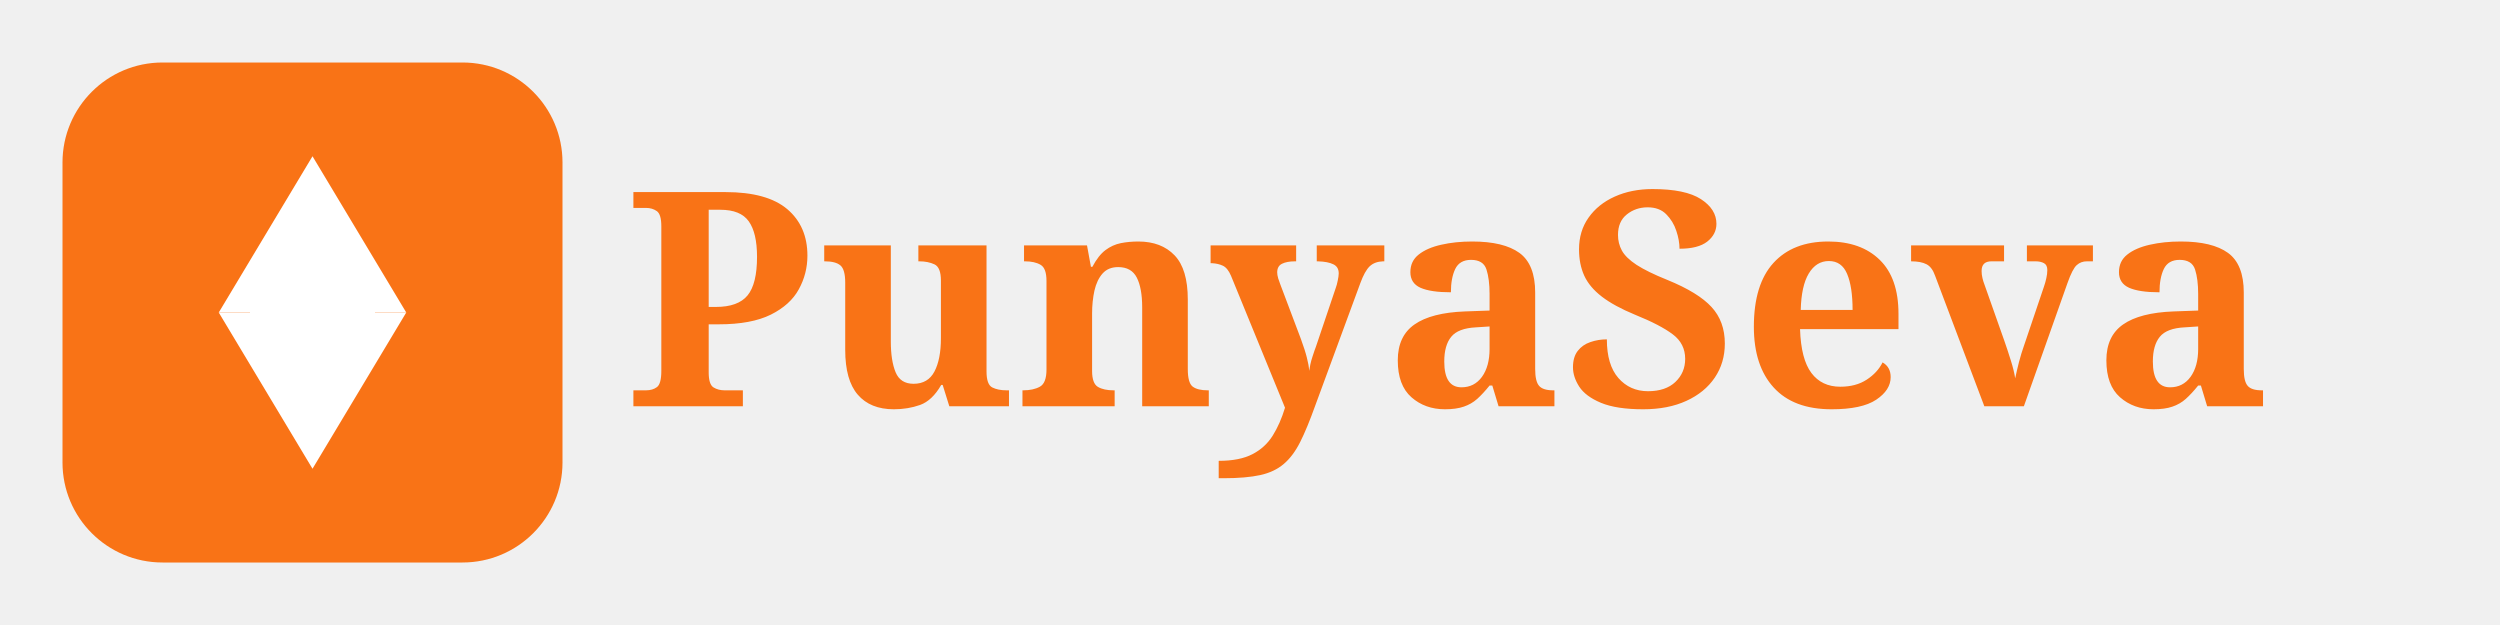
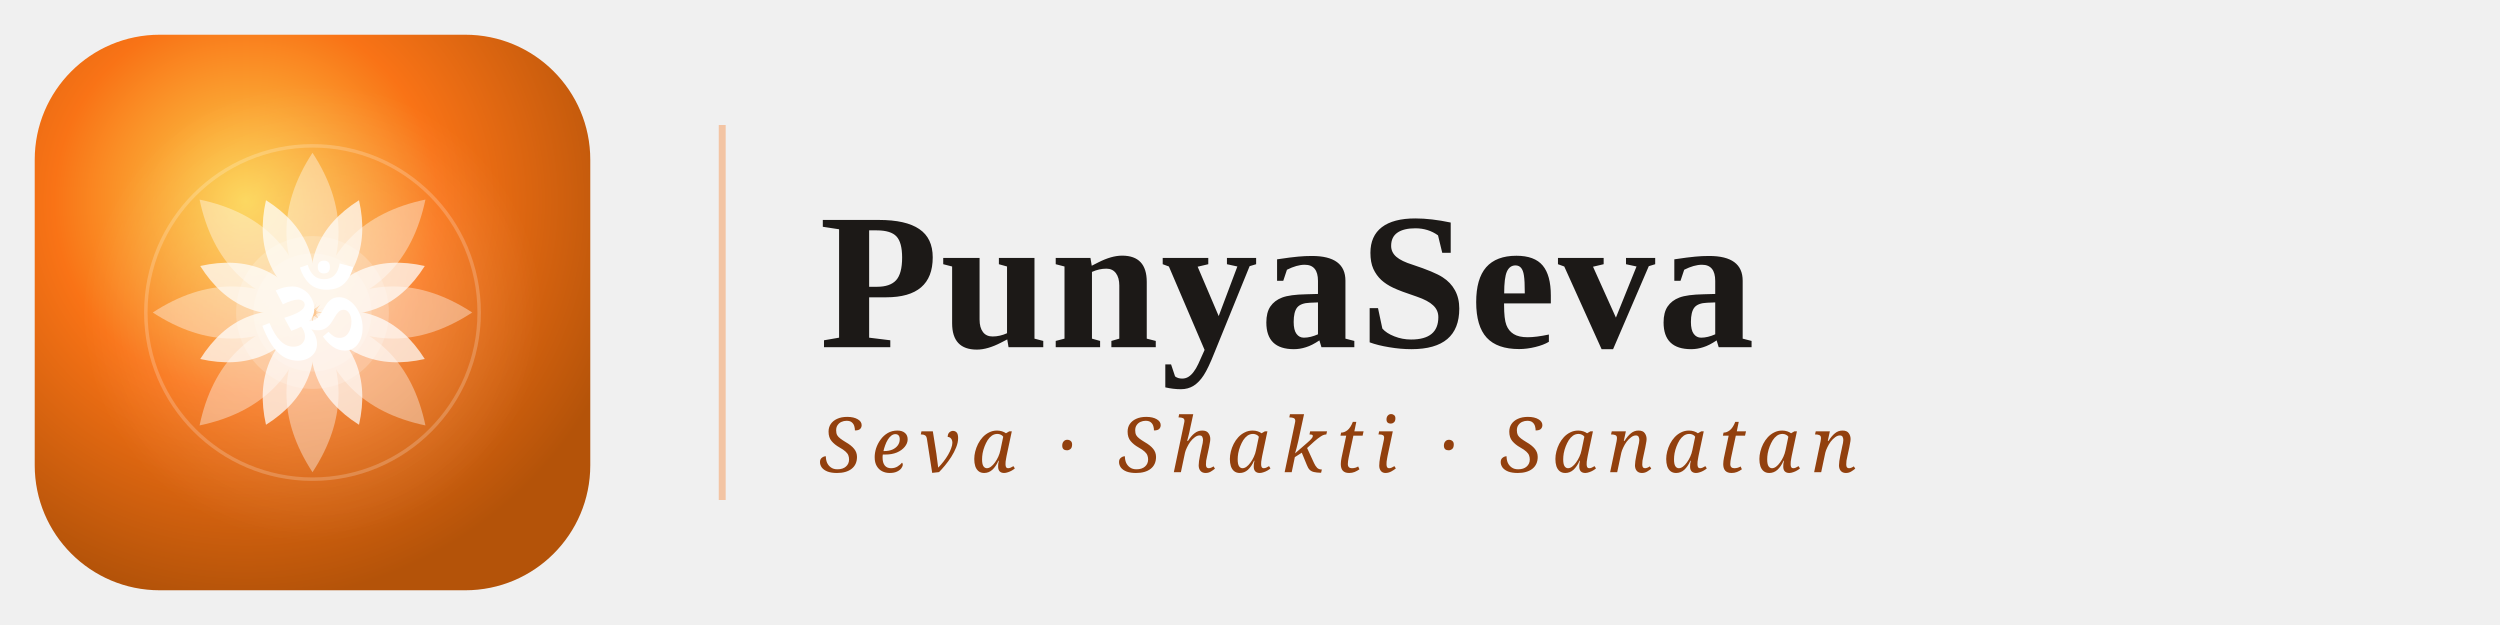
- <svg xmlns="http://www.w3.org/2000/svg" width="400" height="100" viewBox="0 0 400 100" fill="none">
-   <rect width="80" height="80" x="10" y="10" rx="16" fill="#F97316" />
-   <path d="M50 25L65 50H35L50 25Z" fill="white" />
-   <path d="M50 75L35 50H65L50 75Z" fill="white" />
-   <circle cx="50" cy="50" r="10" fill="white" />
-   <text x="100" y="65" fill="#F97316" font-family="serif" font-weight="bold" font-size="48">PunyaSeva</text>
+ <svg xmlns="http://www.w3.org/2000/svg" width="360" height="90" viewBox="0 0 360 90" fill="none">
+   <defs>
+     <radialGradient id="bgH" cx="38%" cy="30%" r="72%">
+       <stop offset="0%" stop-color="#FCD34D" />
+       <stop offset="48%" stop-color="#F97316" />
+       <stop offset="100%" stop-color="#B45309" />
+     </radialGradient>
+     <radialGradient id="cgH" cx="50%" cy="50%" r="50%">
+       <stop offset="0%" stop-color="white" stop-opacity="0.26" />
+       <stop offset="100%" stop-color="white" stop-opacity="0" />
+     </radialGradient>
+   </defs>
+   <rect x="5" y="5" width="80" height="80" rx="18" fill="url(#bgH)" />
+   <circle cx="45" cy="45" r="33" fill="url(#cgH)" />
+   <circle cx="45" cy="45" r="24" fill="none" stroke="white" stroke-width="0.5" stroke-opacity="0.2" />
+   <g fill="white" opacity="0.38">
+     <path d="M45,44.5 Q37.5,33.5 45,22 Q52.5,33.5 45,44.5Z" transform="rotate(0   45 45)" />
+     <path d="M45,44.5 Q37.5,33.5 45,22 Q52.5,33.5 45,44.5Z" transform="rotate(45  45 45)" />
+     <path d="M45,44.5 Q37.5,33.5 45,22 Q52.5,33.5 45,44.5Z" transform="rotate(90  45 45)" />
+     <path d="M45,44.5 Q37.5,33.5 45,22 Q52.5,33.5 45,44.5Z" transform="rotate(135 45 45)" />
+     <path d="M45,44.5 Q37.5,33.5 45,22 Q52.5,33.5 45,44.5Z" transform="rotate(180 45 45)" />
+     <path d="M45,44.5 Q37.5,33.5 45,22 Q52.5,33.5 45,44.5Z" transform="rotate(225 45 45)" />
+     <path d="M45,44.5 Q37.5,33.5 45,22 Q52.5,33.5 45,44.5Z" transform="rotate(270 45 45)" />
+     <path d="M45,44.5 Q37.5,33.5 45,22 Q52.5,33.5 45,44.5Z" transform="rotate(315 45 45)" />
+   </g>
+   <g fill="white" opacity="0.72">
+     <path d="M45,44.5 Q39,36 45,27.5 Q51,36 45,44.5Z" transform="rotate(22.5  45 45)" />
+     <path d="M45,44.5 Q39,36 45,27.5 Q51,36 45,44.5Z" transform="rotate(67.5  45 45)" />
+     <path d="M45,44.5 Q39,36 45,27.5 Q51,36 45,44.5Z" transform="rotate(112.5 45 45)" />
+     <path d="M45,44.5 Q39,36 45,27.5 Q51,36 45,44.5Z" transform="rotate(157.5 45 45)" />
+     <path d="M45,44.5 Q39,36 45,27.5 Q51,36 45,44.5Z" transform="rotate(202.5 45 45)" />
+     <path d="M45,44.5 Q39,36 45,27.5 Q51,36 45,44.5Z" transform="rotate(247.5 45 45)" />
+     <path d="M45,44.5 Q39,36 45,27.5 Q51,36 45,44.5Z" transform="rotate(292.5 45 45)" />
+     <path d="M45,44.5 Q39,36 45,27.5 Q51,36 45,44.5Z" transform="rotate(337.5 45 45)" />
+   </g>
+   <circle cx="45" cy="45" r="11" fill="white" opacity="0.18" />
+   <circle cx="45" cy="45" r="8.5" fill="white" opacity="0.16" />
+   <text x="45" y="52" text-anchor="middle" fill="white" font-family="'Noto Serif Devanagari','Noto Sans Devanagari',serif" font-size="17" font-weight="700">ॐ</text>
+   <line x1="104" y1="18" x2="104" y2="72" stroke="#F97316" stroke-width="1" stroke-opacity="0.35" />
+   <text x="118" y="50" fill="#1C1917" font-family="'Cinzel Decorative','Cinzel','Trajan Pro','Times New Roman',serif" font-size="28" font-weight="700" letter-spacing="0.3">PunyaSeva</text>
+   <text x="118" y="68" fill="#92400E" font-family="'Cormorant Garamond','Garamond','Georgia',serif" font-size="11" font-style="italic" letter-spacing="1.5">Seva · Shakti · Sanatan</text>
</svg>
